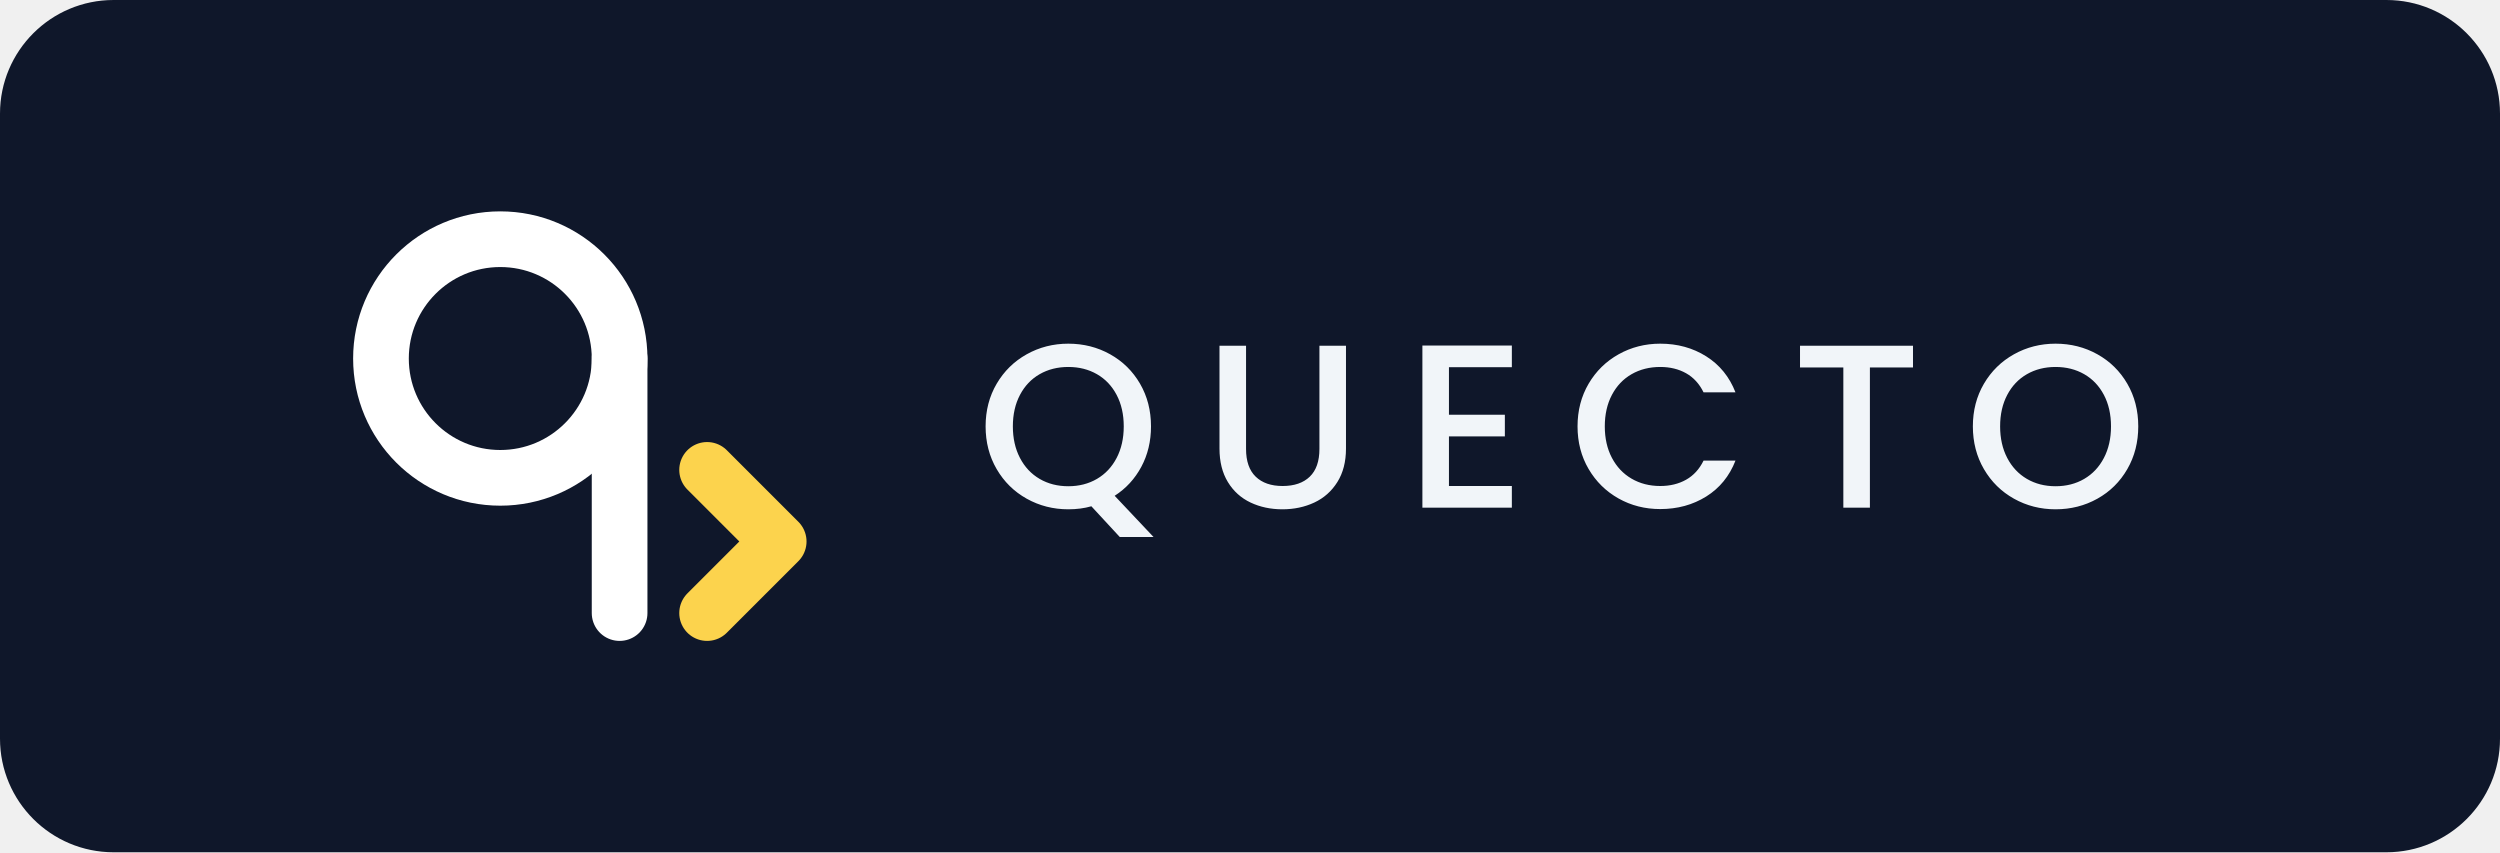
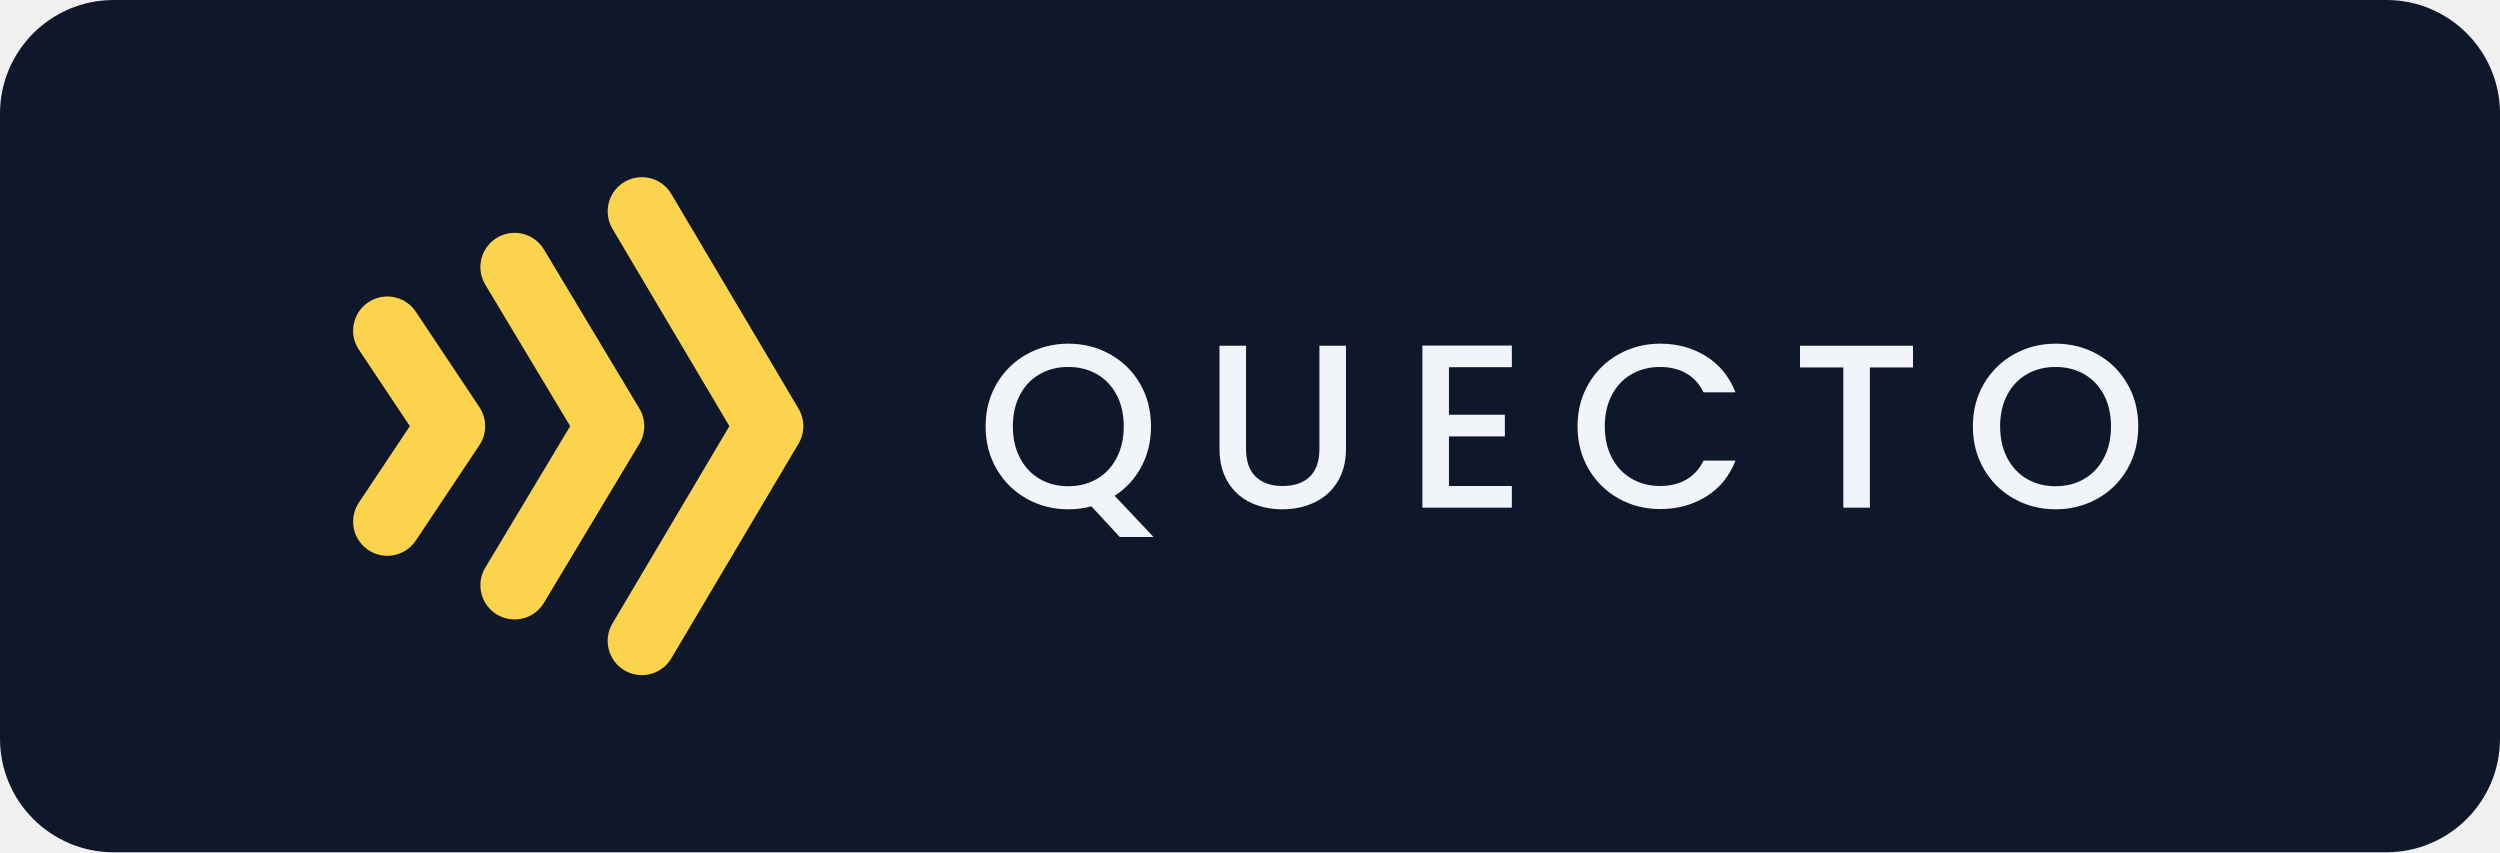
<svg xmlns="http://www.w3.org/2000/svg" viewBox="0 0 880 300" width="880" height="300" role="img" aria-label="Quecto">
  <rect width="880" height="300" rx="40" fill="#0F172A" />
-   <g transform="translate(58.50,3.00) scale(2.8)">
-     <circle cx="42" cy="44" r="15" fill="none" stroke="#FFFFFF" stroke-width="7" />
-     <path d="M57 44V76" fill="none" stroke="#FFFFFF" stroke-width="7" stroke-linecap="round" />
-     <path d="M68 58l9 9-9 9" fill="none" stroke="#FCD34D" stroke-width="7" stroke-linecap="round" stroke-linejoin="round" />
+   <g transform="translate(57.94,4.40) scale(2.8)" fill="none" stroke="#FCD34D" stroke-width="8.6" stroke-linecap="round" stroke-linejoin="round">
+     <path d="M28 40 L36 52 L28 64" />
+     <path d="M44 32 L56 52 L44 72" />
+     <path d="M60 25 L76 52 L60 79" />
  </g>
  <path d="M394.164 189.032 384.16 178.208Q380.47 179.274 376.042 179.274Q368.088 179.274 361.405 175.543Q354.722 171.812 350.827 165.129Q346.932 158.446 346.932 150.082Q346.932 141.718 350.827 135.076Q354.722 128.434 361.405 124.703Q368.088 120.972 376.042 120.972Q384.078 120.972 390.761 124.703Q397.444 128.434 401.298 135.076Q405.152 141.718 405.152 150.082Q405.152 157.954 401.749 164.309Q398.346 170.664 392.36 174.518L406.054 189.032ZM376.042 171.156Q381.7 171.156 386.128 168.573Q390.556 165.99 393.057 161.193Q395.558 156.396 395.558 150.082Q395.558 143.768 393.057 139.012Q390.556 134.256 386.128 131.714Q381.7 129.172 376.042 129.172Q370.384 129.172 365.956 131.714Q361.528 134.256 359.027 139.012Q356.526 143.768 356.526 150.082Q356.526 156.396 359.027 161.193Q361.528 165.99 365.956 168.573Q370.384 171.156 376.042 171.156Z M438.608 121.71V158.036Q438.608 164.514 442.011 167.794Q445.414 171.074 451.482 171.074Q457.632 171.074 461.035 167.794Q464.438 164.514 464.438 158.036V121.71H473.786V157.872Q473.786 164.842 470.752 169.68Q467.718 174.518 462.634 176.896Q457.55 179.274 451.4 179.274Q445.25 179.274 440.207 176.896Q435.164 174.518 432.212 169.68Q429.26 164.842 429.26 157.872V121.71Z M510.03 129.254V145.982H529.71V153.608H510.03V171.074H532.17V178.7H500.682V121.628H532.17V129.254Z M584.404 120.972Q593.506 120.972 600.599 125.441Q607.692 129.91 610.89 138.11H599.656Q597.442 133.6 593.506 131.386Q589.57 129.172 584.404 129.172Q578.746 129.172 574.318 131.714Q569.89 134.256 567.389 139.012Q564.888 143.768 564.888 150.082Q564.888 156.396 567.389 161.152Q569.89 165.908 574.318 168.491Q578.746 171.074 584.404 171.074Q589.57 171.074 593.506 168.86Q597.442 166.646 599.656 162.136H610.89Q607.692 170.336 600.599 174.764Q593.506 179.192 584.404 179.192Q576.368 179.192 569.726 175.461Q563.084 171.73 559.189 165.088Q555.294 158.446 555.294 150.082Q555.294 141.718 559.189 135.076Q563.084 128.434 569.767 124.703Q576.45 120.972 584.404 120.972Z M673.374 121.71V129.336H658.204V178.7H648.856V129.336H633.604V121.71Z M694.448 150.082Q694.448 141.718 698.343 135.076Q702.238 128.434 708.921 124.703Q715.604 120.972 723.558 120.972Q731.594 120.972 738.277 124.703Q744.96 128.434 748.814 135.076Q752.668 141.718 752.668 150.082Q752.668 158.446 748.814 165.129Q744.96 171.812 738.277 175.543Q731.594 179.274 723.558 179.274Q715.604 179.274 708.921 175.543Q702.238 171.812 698.343 165.129Q694.448 158.446 694.448 150.082ZM743.074 150.082Q743.074 143.768 740.573 139.012Q738.072 134.256 733.644 131.714Q729.216 129.172 723.558 129.172Q717.9 129.172 713.472 131.714Q709.044 134.256 706.543 139.012Q704.042 143.768 704.042 150.082Q704.042 156.396 706.543 161.193Q709.044 165.99 713.472 168.573Q717.9 171.156 723.558 171.156Q729.216 171.156 733.644 168.573Q738.072 165.99 740.573 161.193Q743.074 156.396 743.074 150.082Z" fill="#F1F5F9" />
</svg>
